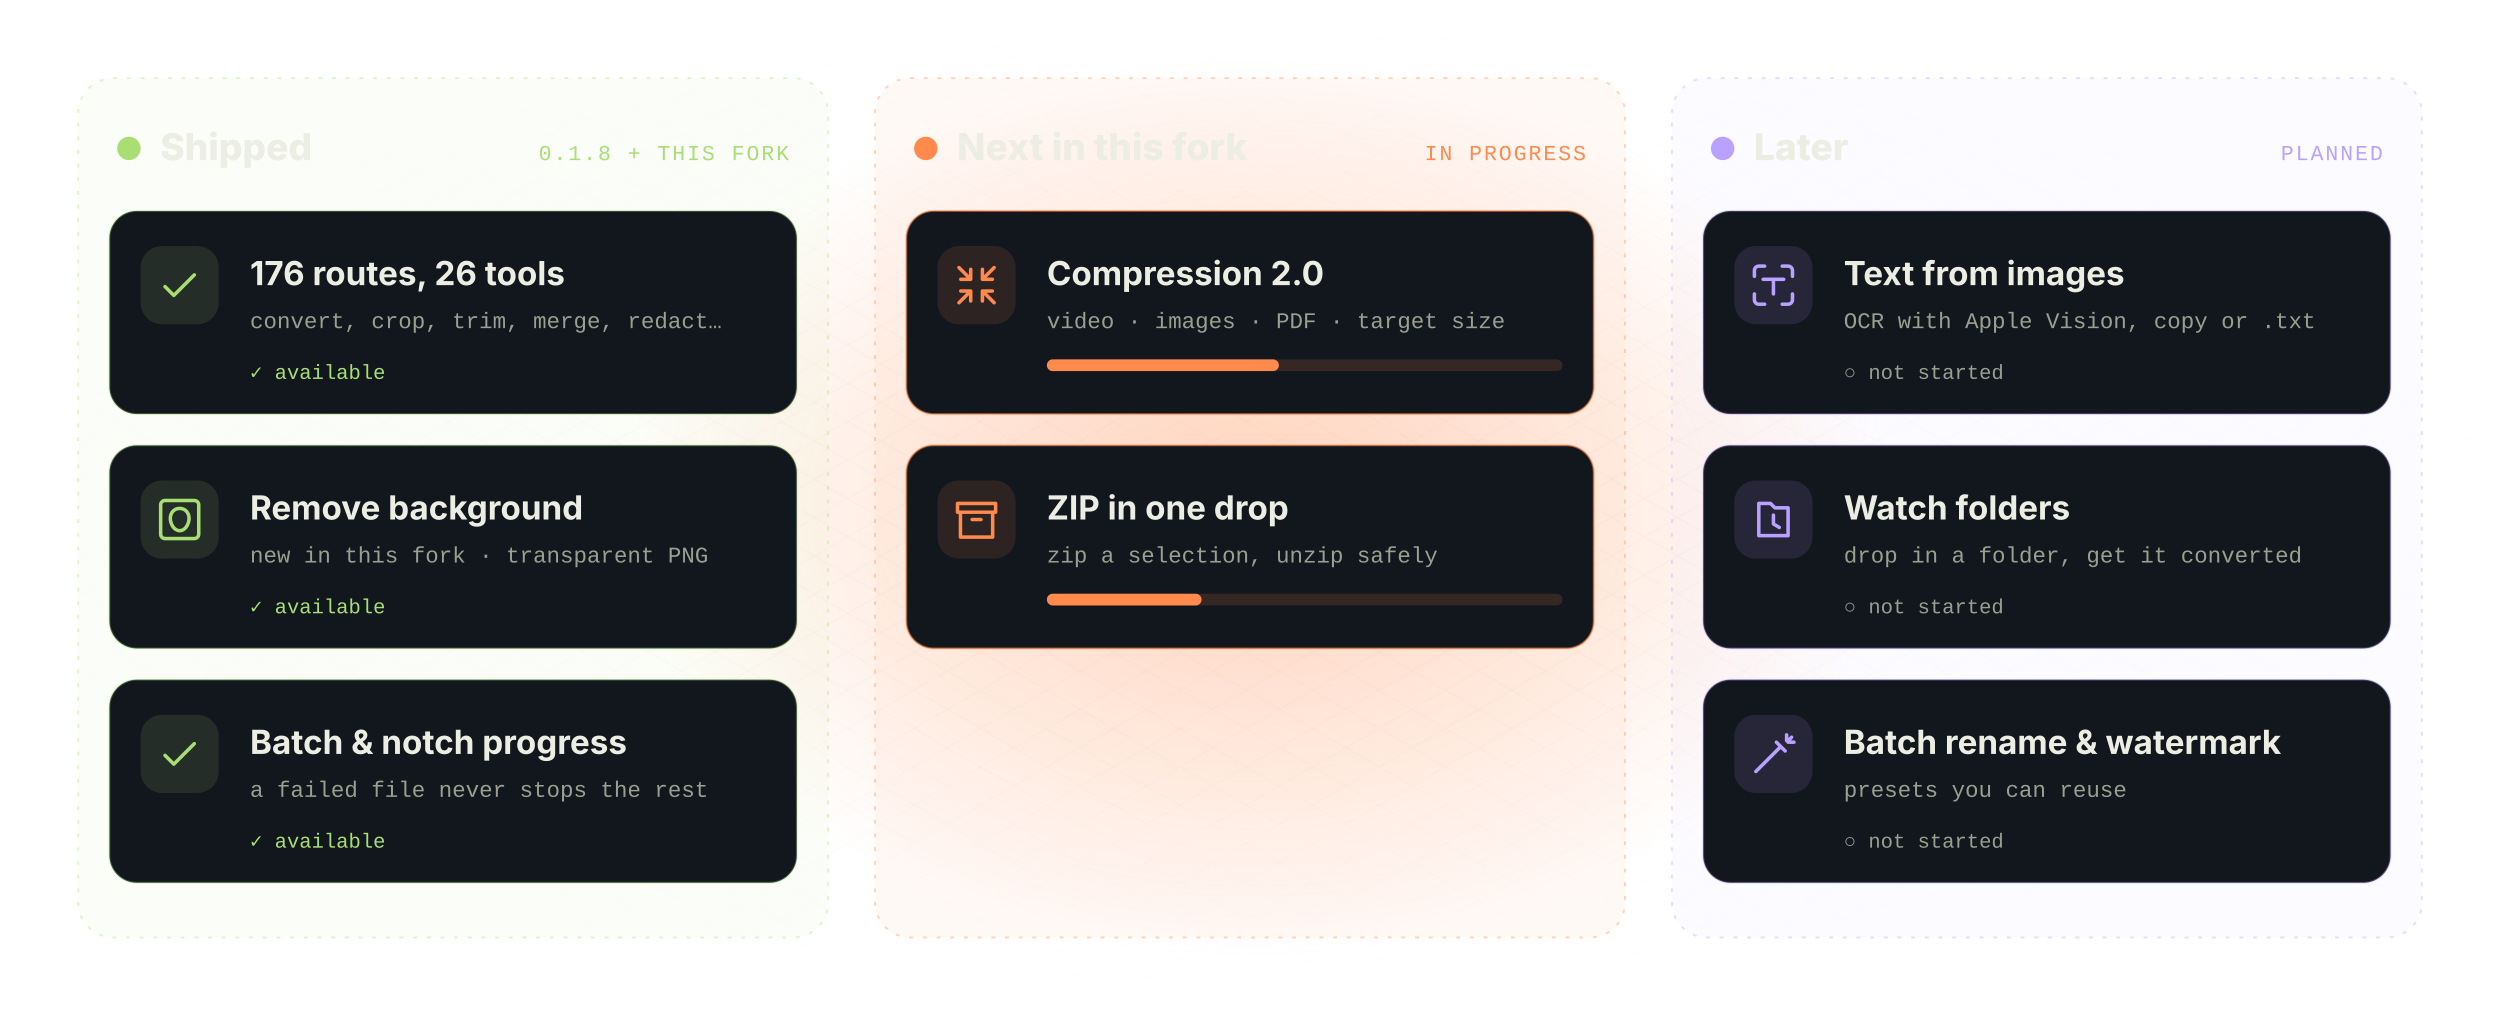
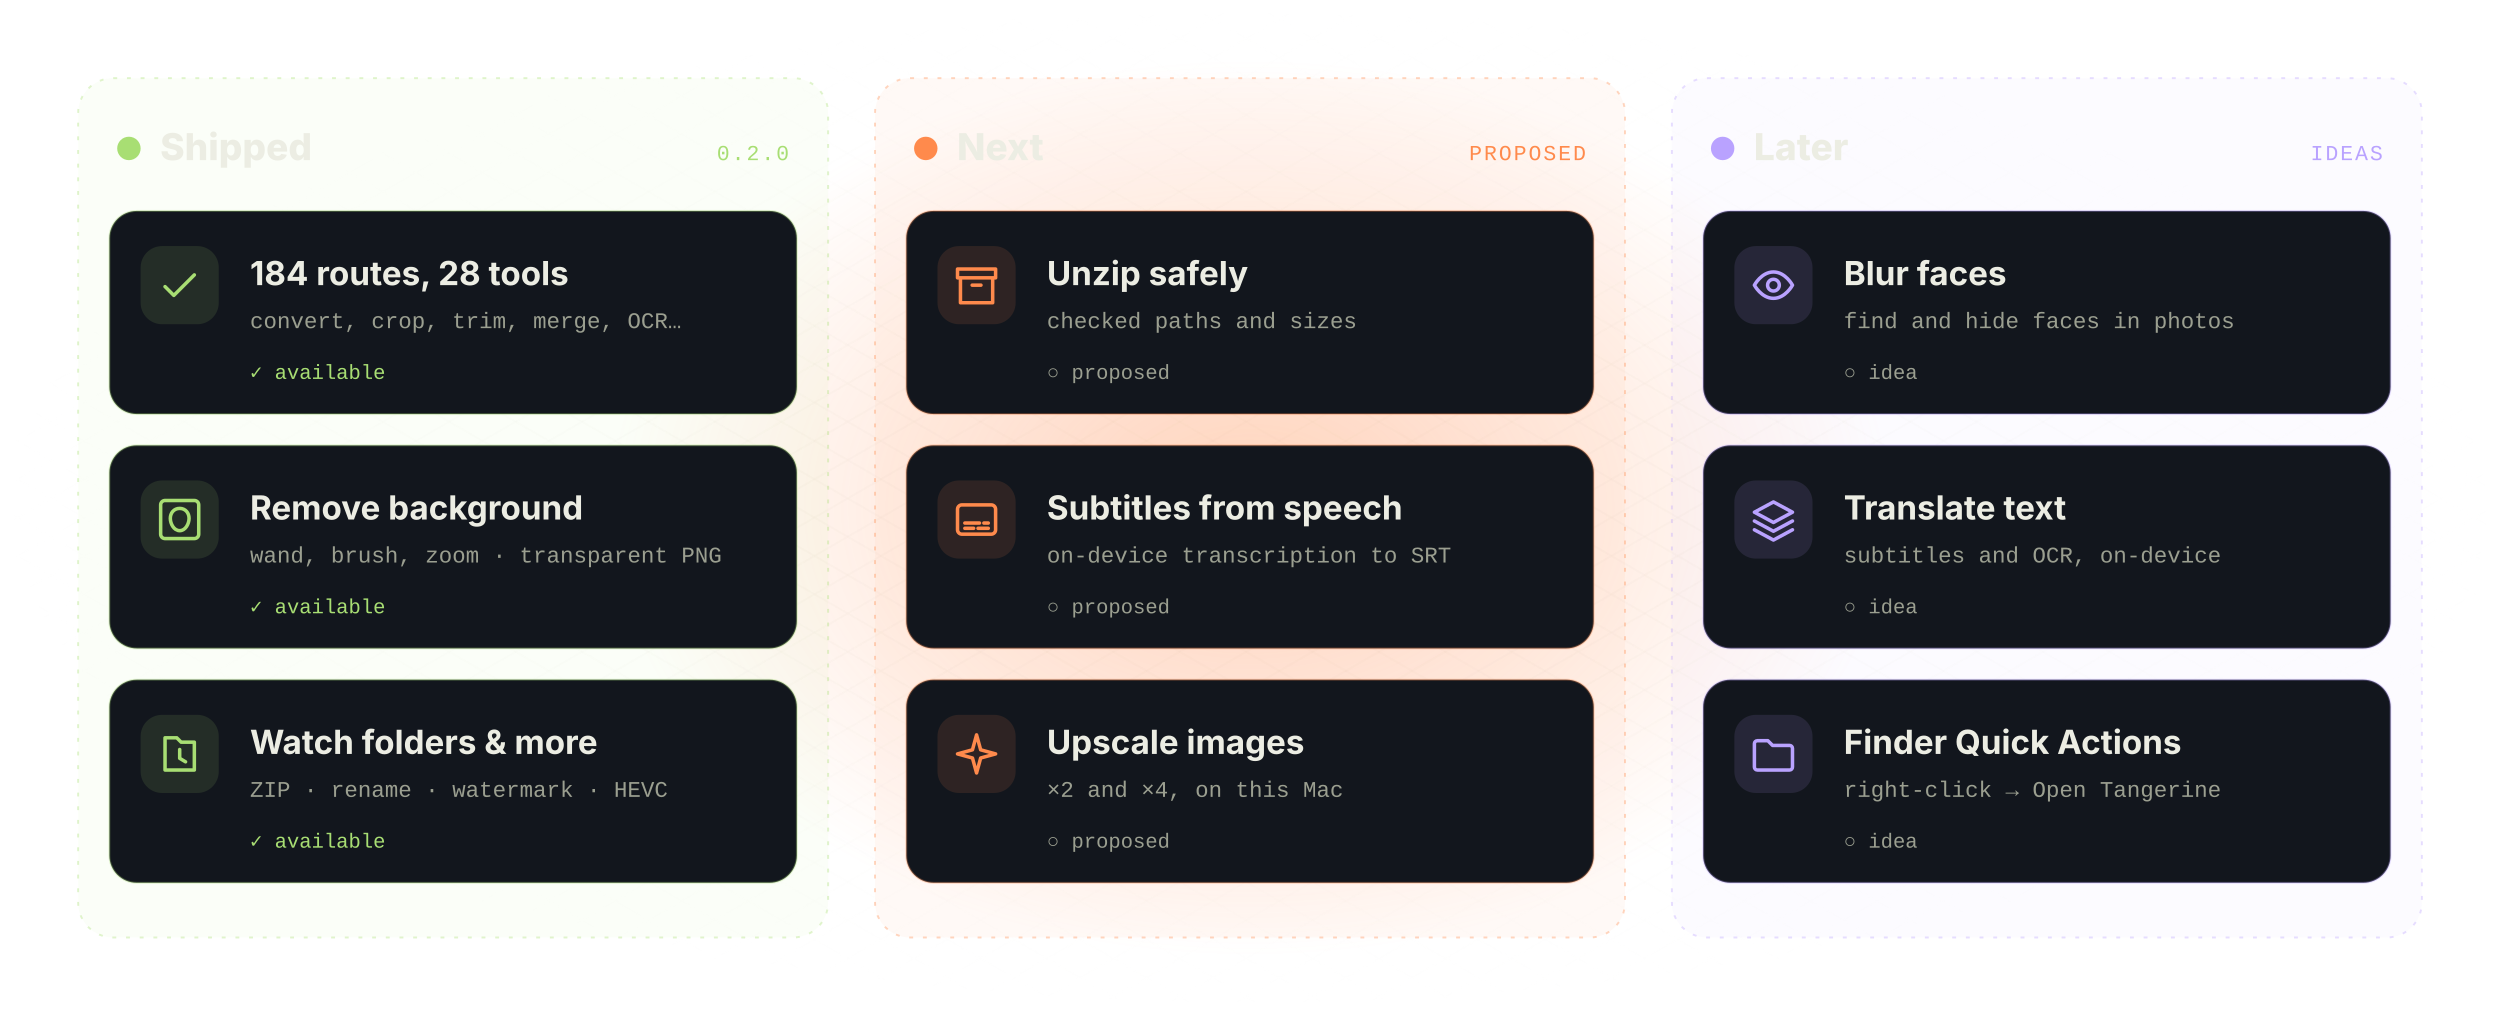
- <svg xmlns="http://www.w3.org/2000/svg" viewBox="0 0 1280 520" width="1280" height="520" role="img" aria-label="Roadmap: shipped (176 routes, 26 tools, background removal), next in this fork (compression 2.0, ZIP), later">
+ <svg xmlns="http://www.w3.org/2000/svg" viewBox="0 0 1280 520" width="1280" height="520" role="img" aria-label="Roadmap: shipped in 0.2.0 (184 routes, 28 tools, background removal, watch folders), proposed next, ideas for later">
  <defs>
    <radialGradient id="glowOrange" cx=".5" cy=".5" r=".5">
      <stop offset="0" stop-color="#ff8a4c" stop-opacity="0.34" />
      <stop offset="1" stop-color="#ff8a4c" stop-opacity="0" />
    </radialGradient>
    <radialGradient id="glowLime" cx=".5" cy=".5" r=".5">
      <stop offset="0" stop-color="#a8de73" stop-opacity="0.24" />
      <stop offset="1" stop-color="#a8de73" stop-opacity="0" />
    </radialGradient>
    <radialGradient id="glowGrape" cx=".5" cy=".5" r=".5">
      <stop offset="0" stop-color="#b9a2ff" stop-opacity="0.24" />
      <stop offset="1" stop-color="#b9a2ff" stop-opacity="0" />
    </radialGradient>
    <radialGradient id="glowBerry" cx=".5" cy=".5" r=".5">
      <stop offset="0" stop-color="#f591c2" stop-opacity="0.21" />
      <stop offset="1" stop-color="#f591c2" stop-opacity="0" />
    </radialGradient>
    <radialGradient id="glowSky" cx=".5" cy=".5" r=".5">
      <stop offset="0" stop-color="#82c6f5" stop-opacity="0.21" />
      <stop offset="1" stop-color="#82c6f5" stop-opacity="0" />
    </radialGradient>
    <radialGradient id="glowLemon" cx=".5" cy=".5" r=".5">
      <stop offset="0" stop-color="#f2c95e" stop-opacity="0.22" />
      <stop offset="1" stop-color="#f2c95e" stop-opacity="0" />
    </radialGradient>
    <radialGradient id="fadeGrad" cx=".5" cy=".5" r=".5">
      <stop offset=".35" stop-color="#fff" stop-opacity="1" />
      <stop offset="1" stop-color="#fff" stop-opacity="0" />
    </radialGradient>
    <mask id="fade" maskUnits="userSpaceOnUse" x="0" y="0" width="1280" height="520">
      <rect width="1280" height="520" fill="url(#fadeGrad)" />
    </mask>
    <filter id="soft" x="-30%" y="-30%" width="160%" height="160%">
      <feGaussianBlur stdDeviation="9" />
    </filter>
    <filter id="softer" x="-30%" y="-30%" width="160%" height="160%">
      <feGaussianBlur stdDeviation="16" />
    </filter>
    <filter id="glow" x="-50%" y="-50%" width="200%" height="200%">
      <feGaussianBlur stdDeviation="3" result="b" />
      <feMerge>
        <feMergeNode in="b" />
        <feMergeNode in="SourceGraphic" />
      </feMerge>
    </filter>
  </defs>
  <style>
    .float { animation: float 6s ease-in-out infinite; }
    .float.d1 { animation-delay: -1.5s; }
    .float.d2 { animation-delay: -3s; }
    .float.d3 { animation-delay: -4.5s; }
    .breathe { animation: breathe 6s ease-in-out infinite; transform-box: fill-box; transform-origin: center; }
    .breathe.d1 { animation-delay: -1.5s; }
    .breathe.d2 { animation-delay: -3s; }
    .breathe.d3 { animation-delay: -4.5s; }
    .twinkle { animation: twinkle 4s ease-in-out infinite; }
    .drift { animation: drift 16s linear infinite; }
    .press { animation: press 6s cubic-bezier(.32,.72,0,1) infinite; }
    .press.k1 { animation-delay: 2s; }
    .press.k2 { animation-delay: 4s; }
    .run { animation: run 1.6s linear infinite; }
    @keyframes float { 0%, 100% { transform: translateY(0) } 50% { transform: translateY(-12px) } }
    @keyframes breathe { 0%, 100% { opacity: .5; transform: scale(1) } 50% { opacity: .3; transform: scale(.9) } }
    @keyframes twinkle { 0%, 100% { opacity: .15 } 50% { opacity: .75 } }
    @keyframes drift { from { transform: translateY(0) } to { transform: translateY(-640px) } }
    @keyframes press { 0%, 4% { transform: translateY(0) } 9%, 28% { transform: translateY(9px) } 34%, 100% { transform: translateY(0) } }
    @keyframes run { to { stroke-dashoffset: -20 } }
    @media (prefers-reduced-motion: reduce) { * { animation: none !important } }
  </style>
  <g mask="url(#fade)">
    <g stroke="#d0d3bf" stroke-opacity="0.07" stroke-width="1">
      <line x1="-2320" y1="0" x2="-1419.33" y2="520" />
      <line x1="-2320" y1="0" x2="-3220.67" y2="520" />
      <line x1="-2286" y1="0" x2="-1385.33" y2="520" />
      <line x1="-2286" y1="0" x2="-3186.67" y2="520" />
      <line x1="-2252" y1="0" x2="-1351.33" y2="520" />
      <line x1="-2252" y1="0" x2="-3152.67" y2="520" />
      <line x1="-2218" y1="0" x2="-1317.33" y2="520" />
      <line x1="-2218" y1="0" x2="-3118.67" y2="520" />
      <line x1="-2184" y1="0" x2="-1283.33" y2="520" />
      <line x1="-2184" y1="0" x2="-3084.67" y2="520" />
      <line x1="-2150" y1="0" x2="-1249.33" y2="520" />
      <line x1="-2150" y1="0" x2="-3050.67" y2="520" />
      <line x1="-2116" y1="0" x2="-1215.33" y2="520" />
      <line x1="-2116" y1="0" x2="-3016.67" y2="520" />
      <line x1="-2082" y1="0" x2="-1181.33" y2="520" />
      <line x1="-2082" y1="0" x2="-2982.67" y2="520" />
      <line x1="-2048" y1="0" x2="-1147.33" y2="520" />
      <line x1="-2048" y1="0" x2="-2948.67" y2="520" />
      <line x1="-2014" y1="0" x2="-1113.33" y2="520" />
      <line x1="-2014" y1="0" x2="-2914.67" y2="520" />
      <line x1="-1980" y1="0" x2="-1079.33" y2="520" />
      <line x1="-1980" y1="0" x2="-2880.67" y2="520" />
      <line x1="-1946" y1="0" x2="-1045.33" y2="520" />
      <line x1="-1946" y1="0" x2="-2846.67" y2="520" />
      <line x1="-1912" y1="0" x2="-1011.33" y2="520" />
      <line x1="-1912" y1="0" x2="-2812.67" y2="520" />
      <line x1="-1878" y1="0" x2="-977.33" y2="520" />
      <line x1="-1878" y1="0" x2="-2778.67" y2="520" />
      <line x1="-1844" y1="0" x2="-943.33" y2="520" />
      <line x1="-1844" y1="0" x2="-2744.67" y2="520" />
      <line x1="-1810" y1="0" x2="-909.33" y2="520" />
      <line x1="-1810" y1="0" x2="-2710.67" y2="520" />
      <line x1="-1776" y1="0" x2="-875.33" y2="520" />
      <line x1="-1776" y1="0" x2="-2676.67" y2="520" />
      <line x1="-1742" y1="0" x2="-841.33" y2="520" />
      <line x1="-1742" y1="0" x2="-2642.67" y2="520" />
      <line x1="-1708" y1="0" x2="-807.33" y2="520" />
      <line x1="-1708" y1="0" x2="-2608.67" y2="520" />
      <line x1="-1674" y1="0" x2="-773.33" y2="520" />
      <line x1="-1674" y1="0" x2="-2574.67" y2="520" />
      <line x1="-1640" y1="0" x2="-739.33" y2="520" />
      <line x1="-1640" y1="0" x2="-2540.67" y2="520" />
      <line x1="-1606" y1="0" x2="-705.33" y2="520" />
      <line x1="-1606" y1="0" x2="-2506.67" y2="520" />
      <line x1="-1572" y1="0" x2="-671.33" y2="520" />
      <line x1="-1572" y1="0" x2="-2472.67" y2="520" />
      <line x1="-1538" y1="0" x2="-637.33" y2="520" />
      <line x1="-1538" y1="0" x2="-2438.67" y2="520" />
      <line x1="-1504" y1="0" x2="-603.33" y2="520" />
      <line x1="-1504" y1="0" x2="-2404.67" y2="520" />
      <line x1="-1470" y1="0" x2="-569.33" y2="520" />
      <line x1="-1470" y1="0" x2="-2370.67" y2="520" />
      <line x1="-1436" y1="0" x2="-535.33" y2="520" />
      <line x1="-1436" y1="0" x2="-2336.67" y2="520" />
      <line x1="-1402" y1="0" x2="-501.33" y2="520" />
      <line x1="-1402" y1="0" x2="-2302.67" y2="520" />
      <line x1="-1368" y1="0" x2="-467.33" y2="520" />
      <line x1="-1368" y1="0" x2="-2268.67" y2="520" />
      <line x1="-1334" y1="0" x2="-433.33" y2="520" />
      <line x1="-1334" y1="0" x2="-2234.67" y2="520" />
      <line x1="-1300" y1="0" x2="-399.33" y2="520" />
      <line x1="-1300" y1="0" x2="-2200.67" y2="520" />
      <line x1="-1266" y1="0" x2="-365.33" y2="520" />
      <line x1="-1266" y1="0" x2="-2166.67" y2="520" />
      <line x1="-1232" y1="0" x2="-331.33" y2="520" />
      <line x1="-1232" y1="0" x2="-2132.67" y2="520" />
      <line x1="-1198" y1="0" x2="-297.33" y2="520" />
      <line x1="-1198" y1="0" x2="-2098.67" y2="520" />
      <line x1="-1164" y1="0" x2="-263.33" y2="520" />
      <line x1="-1164" y1="0" x2="-2064.67" y2="520" />
      <line x1="-1130" y1="0" x2="-229.33" y2="520" />
      <line x1="-1130" y1="0" x2="-2030.67" y2="520" />
      <line x1="-1096" y1="0" x2="-195.33" y2="520" />
      <line x1="-1096" y1="0" x2="-1996.67" y2="520" />
      <line x1="-1062" y1="0" x2="-161.33" y2="520" />
      <line x1="-1062" y1="0" x2="-1962.67" y2="520" />
      <line x1="-1028" y1="0" x2="-127.33" y2="520" />
      <line x1="-1028" y1="0" x2="-1928.67" y2="520" />
      <line x1="-994" y1="0" x2="-93.33" y2="520" />
      <line x1="-994" y1="0" x2="-1894.67" y2="520" />
      <line x1="-960" y1="0" x2="-59.33" y2="520" />
      <line x1="-960" y1="0" x2="-1860.67" y2="520" />
      <line x1="-926" y1="0" x2="-25.33" y2="520" />
      <line x1="-926" y1="0" x2="-1826.67" y2="520" />
      <line x1="-892" y1="0" x2="8.67" y2="520" />
      <line x1="-892" y1="0" x2="-1792.67" y2="520" />
      <line x1="-858" y1="0" x2="42.67" y2="520" />
      <line x1="-858" y1="0" x2="-1758.67" y2="520" />
      <line x1="-824" y1="0" x2="76.67" y2="520" />
      <line x1="-824" y1="0" x2="-1724.67" y2="520" />
      <line x1="-790" y1="0" x2="110.67" y2="520" />
      <line x1="-790" y1="0" x2="-1690.67" y2="520" />
      <line x1="-756" y1="0" x2="144.67" y2="520" />
      <line x1="-756" y1="0" x2="-1656.67" y2="520" />
      <line x1="-722" y1="0" x2="178.67" y2="520" />
      <line x1="-722" y1="0" x2="-1622.67" y2="520" />
      <line x1="-688" y1="0" x2="212.67" y2="520" />
      <line x1="-688" y1="0" x2="-1588.67" y2="520" />
      <line x1="-654" y1="0" x2="246.67" y2="520" />
      <line x1="-654" y1="0" x2="-1554.67" y2="520" />
      <line x1="-620" y1="0" x2="280.67" y2="520" />
      <line x1="-620" y1="0" x2="-1520.67" y2="520" />
      <line x1="-586" y1="0" x2="314.67" y2="520" />
      <line x1="-586" y1="0" x2="-1486.67" y2="520" />
      <line x1="-552" y1="0" x2="348.67" y2="520" />
      <line x1="-552" y1="0" x2="-1452.67" y2="520" />
      <line x1="-518" y1="0" x2="382.67" y2="520" />
      <line x1="-518" y1="0" x2="-1418.67" y2="520" />
      <line x1="-484" y1="0" x2="416.67" y2="520" />
      <line x1="-484" y1="0" x2="-1384.67" y2="520" />
      <line x1="-450" y1="0" x2="450.67" y2="520" />
      <line x1="-450" y1="0" x2="-1350.67" y2="520" />
      <line x1="-416" y1="0" x2="484.67" y2="520" />
      <line x1="-416" y1="0" x2="-1316.67" y2="520" />
      <line x1="-382" y1="0" x2="518.67" y2="520" />
      <line x1="-382" y1="0" x2="-1282.67" y2="520" />
      <line x1="-348" y1="0" x2="552.67" y2="520" />
      <line x1="-348" y1="0" x2="-1248.67" y2="520" />
      <line x1="-314" y1="0" x2="586.67" y2="520" />
      <line x1="-314" y1="0" x2="-1214.67" y2="520" />
      <line x1="-280" y1="0" x2="620.67" y2="520" />
      <line x1="-280" y1="0" x2="-1180.67" y2="520" />
      <line x1="-246" y1="0" x2="654.67" y2="520" />
      <line x1="-246" y1="0" x2="-1146.67" y2="520" />
      <line x1="-212" y1="0" x2="688.67" y2="520" />
      <line x1="-212" y1="0" x2="-1112.67" y2="520" />
      <line x1="-178" y1="0" x2="722.67" y2="520" />
      <line x1="-178" y1="0" x2="-1078.67" y2="520" />
      <line x1="-144" y1="0" x2="756.67" y2="520" />
      <line x1="-144" y1="0" x2="-1044.67" y2="520" />
      <line x1="-110" y1="0" x2="790.67" y2="520" />
      <line x1="-110" y1="0" x2="-1010.67" y2="520" />
      <line x1="-76" y1="0" x2="824.67" y2="520" />
      <line x1="-76" y1="0" x2="-976.67" y2="520" />
      <line x1="-42" y1="0" x2="858.67" y2="520" />
      <line x1="-42" y1="0" x2="-942.67" y2="520" />
      <line x1="-8" y1="0" x2="892.67" y2="520" />
      <line x1="-8" y1="0" x2="-908.67" y2="520" />
      <line x1="26" y1="0" x2="926.67" y2="520" />
      <line x1="26" y1="0" x2="-874.67" y2="520" />
      <line x1="60" y1="0" x2="960.67" y2="520" />
      <line x1="60" y1="0" x2="-840.67" y2="520" />
      <line x1="94" y1="0" x2="994.67" y2="520" />
      <line x1="94" y1="0" x2="-806.67" y2="520" />
      <line x1="128" y1="0" x2="1028.67" y2="520" />
      <line x1="128" y1="0" x2="-772.67" y2="520" />
      <line x1="162" y1="0" x2="1062.67" y2="520" />
      <line x1="162" y1="0" x2="-738.67" y2="520" />
      <line x1="196" y1="0" x2="1096.67" y2="520" />
      <line x1="196" y1="0" x2="-704.67" y2="520" />
      <line x1="230" y1="0" x2="1130.67" y2="520" />
      <line x1="230" y1="0" x2="-670.67" y2="520" />
      <line x1="264" y1="0" x2="1164.67" y2="520" />
      <line x1="264" y1="0" x2="-636.67" y2="520" />
      <line x1="298" y1="0" x2="1198.67" y2="520" />
      <line x1="298" y1="0" x2="-602.67" y2="520" />
      <line x1="332" y1="0" x2="1232.67" y2="520" />
      <line x1="332" y1="0" x2="-568.67" y2="520" />
      <line x1="366" y1="0" x2="1266.67" y2="520" />
      <line x1="366" y1="0" x2="-534.67" y2="520" />
      <line x1="400" y1="0" x2="1300.67" y2="520" />
      <line x1="400" y1="0" x2="-500.67" y2="520" />
      <line x1="434" y1="0" x2="1334.67" y2="520" />
      <line x1="434" y1="0" x2="-466.67" y2="520" />
      <line x1="468" y1="0" x2="1368.67" y2="520" />
      <line x1="468" y1="0" x2="-432.67" y2="520" />
      <line x1="502" y1="0" x2="1402.67" y2="520" />
      <line x1="502" y1="0" x2="-398.67" y2="520" />
      <line x1="536" y1="0" x2="1436.67" y2="520" />
      <line x1="536" y1="0" x2="-364.67" y2="520" />
      <line x1="570" y1="0" x2="1470.67" y2="520" />
      <line x1="570" y1="0" x2="-330.67" y2="520" />
      <line x1="604" y1="0" x2="1504.67" y2="520" />
      <line x1="604" y1="0" x2="-296.67" y2="520" />
      <line x1="638" y1="0" x2="1538.67" y2="520" />
      <line x1="638" y1="0" x2="-262.67" y2="520" />
      <line x1="672" y1="0" x2="1572.67" y2="520" />
      <line x1="672" y1="0" x2="-228.67" y2="520" />
      <line x1="706" y1="0" x2="1606.67" y2="520" />
      <line x1="706" y1="0" x2="-194.67" y2="520" />
      <line x1="740" y1="0" x2="1640.67" y2="520" />
      <line x1="740" y1="0" x2="-160.67" y2="520" />
      <line x1="774" y1="0" x2="1674.67" y2="520" />
      <line x1="774" y1="0" x2="-126.67" y2="520" />
      <line x1="808" y1="0" x2="1708.67" y2="520" />
      <line x1="808" y1="0" x2="-92.67" y2="520" />
      <line x1="842" y1="0" x2="1742.67" y2="520" />
      <line x1="842" y1="0" x2="-58.67" y2="520" />
      <line x1="876" y1="0" x2="1776.67" y2="520" />
      <line x1="876" y1="0" x2="-24.67" y2="520" />
      <line x1="910" y1="0" x2="1810.67" y2="520" />
      <line x1="910" y1="0" x2="9.33" y2="520" />
      <line x1="944" y1="0" x2="1844.67" y2="520" />
      <line x1="944" y1="0" x2="43.33" y2="520" />
      <line x1="978" y1="0" x2="1878.67" y2="520" />
      <line x1="978" y1="0" x2="77.33" y2="520" />
      <line x1="1012" y1="0" x2="1912.67" y2="520" />
      <line x1="1012" y1="0" x2="111.33" y2="520" />
      <line x1="1046" y1="0" x2="1946.67" y2="520" />
      <line x1="1046" y1="0" x2="145.33" y2="520" />
      <line x1="1080" y1="0" x2="1980.67" y2="520" />
      <line x1="1080" y1="0" x2="179.33" y2="520" />
      <line x1="1114" y1="0" x2="2014.67" y2="520" />
      <line x1="1114" y1="0" x2="213.33" y2="520" />
      <line x1="1148" y1="0" x2="2048.67" y2="520" />
      <line x1="1148" y1="0" x2="247.33" y2="520" />
      <line x1="1182" y1="0" x2="2082.67" y2="520" />
      <line x1="1182" y1="0" x2="281.33" y2="520" />
      <line x1="1216" y1="0" x2="2116.67" y2="520" />
      <line x1="1216" y1="0" x2="315.33" y2="520" />
      <line x1="1250" y1="0" x2="2150.67" y2="520" />
      <line x1="1250" y1="0" x2="349.33" y2="520" />
      <line x1="1284" y1="0" x2="2184.67" y2="520" />
      <line x1="1284" y1="0" x2="383.33" y2="520" />
      <line x1="1318" y1="0" x2="2218.67" y2="520" />
      <line x1="1318" y1="0" x2="417.33" y2="520" />
      <line x1="1352" y1="0" x2="2252.67" y2="520" />
      <line x1="1352" y1="0" x2="451.33" y2="520" />
      <line x1="1386" y1="0" x2="2286.67" y2="520" />
      <line x1="1386" y1="0" x2="485.33" y2="520" />
      <line x1="1420" y1="0" x2="2320.67" y2="520" />
      <line x1="1420" y1="0" x2="519.33" y2="520" />
      <line x1="1454" y1="0" x2="2354.67" y2="520" />
      <line x1="1454" y1="0" x2="553.33" y2="520" />
      <line x1="1488" y1="0" x2="2388.67" y2="520" />
      <line x1="1488" y1="0" x2="587.33" y2="520" />
      <line x1="1522" y1="0" x2="2422.67" y2="520" />
      <line x1="1522" y1="0" x2="621.33" y2="520" />
      <line x1="1556" y1="0" x2="2456.67" y2="520" />
      <line x1="1556" y1="0" x2="655.33" y2="520" />
      <line x1="1590" y1="0" x2="2490.67" y2="520" />
      <line x1="1590" y1="0" x2="689.33" y2="520" />
      <line x1="1624" y1="0" x2="2524.67" y2="520" />
      <line x1="1624" y1="0" x2="723.33" y2="520" />
      <line x1="1658" y1="0" x2="2558.67" y2="520" />
      <line x1="1658" y1="0" x2="757.33" y2="520" />
      <line x1="1692" y1="0" x2="2592.67" y2="520" />
      <line x1="1692" y1="0" x2="791.33" y2="520" />
      <line x1="1726" y1="0" x2="2626.67" y2="520" />
      <line x1="1726" y1="0" x2="825.33" y2="520" />
      <line x1="1760" y1="0" x2="2660.67" y2="520" />
      <line x1="1760" y1="0" x2="859.33" y2="520" />
      <line x1="1794" y1="0" x2="2694.67" y2="520" />
      <line x1="1794" y1="0" x2="893.33" y2="520" />
      <line x1="1828" y1="0" x2="2728.67" y2="520" />
      <line x1="1828" y1="0" x2="927.33" y2="520" />
      <line x1="1862" y1="0" x2="2762.67" y2="520" />
      <line x1="1862" y1="0" x2="961.33" y2="520" />
      <line x1="1896" y1="0" x2="2796.67" y2="520" />
      <line x1="1896" y1="0" x2="995.33" y2="520" />
      <line x1="1930" y1="0" x2="2830.67" y2="520" />
      <line x1="1930" y1="0" x2="1029.33" y2="520" />
      <line x1="1964" y1="0" x2="2864.67" y2="520" />
      <line x1="1964" y1="0" x2="1063.33" y2="520" />
      <line x1="1998" y1="0" x2="2898.67" y2="520" />
      <line x1="1998" y1="0" x2="1097.33" y2="520" />
      <line x1="2032" y1="0" x2="2932.67" y2="520" />
      <line x1="2032" y1="0" x2="1131.33" y2="520" />
      <line x1="2066" y1="0" x2="2966.67" y2="520" />
      <line x1="2066" y1="0" x2="1165.33" y2="520" />
      <line x1="2100" y1="0" x2="3000.67" y2="520" />
      <line x1="2100" y1="0" x2="1199.33" y2="520" />
      <line x1="2134" y1="0" x2="3034.67" y2="520" />
      <line x1="2134" y1="0" x2="1233.33" y2="520" />
      <line x1="2168" y1="0" x2="3068.67" y2="520" />
      <line x1="2168" y1="0" x2="1267.33" y2="520" />
      <line x1="2202" y1="0" x2="3102.67" y2="520" />
      <line x1="2202" y1="0" x2="1301.33" y2="520" />
      <line x1="2236" y1="0" x2="3136.67" y2="520" />
      <line x1="2236" y1="0" x2="1335.33" y2="520" />
      <line x1="2270" y1="0" x2="3170.67" y2="520" />
      <line x1="2270" y1="0" x2="1369.33" y2="520" />
      <line x1="2304" y1="0" x2="3204.67" y2="520" />
      <line x1="2304" y1="0" x2="1403.33" y2="520" />
    </g>
  </g>
  <ellipse cx="640" cy="260" rx="330" ry="230" fill="url(#glowOrange)" />
  <rect x="40" y="40" width="384" height="440" rx="18" fill="#a8de73" fill-opacity=".05" stroke="#a8de73" stroke-opacity=".35" stroke-dasharray="2 5" />
  <circle cx="66" cy="76" r="6" fill="#a8de73" />
  <text x="82" y="82" font-family="-apple-system, BlinkMacSystemFont, 'SF Pro Display', Inter, 'Segoe UI', Helvetica, Arial, sans-serif" font-size="19" font-weight="800" fill="#ecede3">Shipped</text>
-   <text x="404" y="82" text-anchor="end" font-family="ui-monospace, SFMono-Regular, Menlo, Consolas, 'Liberation Mono', monospace" font-size="11" letter-spacing="1" fill="#a8de73">0.1.8 + THIS FORK</text>
+   <text x="404" y="82" text-anchor="end" font-family="ui-monospace, SFMono-Regular, Menlo, Consolas, 'Liberation Mono', monospace" font-size="11" letter-spacing="1" fill="#a8de73">0.2.0</text>
  <g>
    <rect x="56" y="108" width="352" height="104" rx="14" fill="#12161d" stroke="#a8de73" stroke-opacity="0.3" />
    <rect x="72" y="126" width="40" height="40" rx="11" fill="#a8de73" fill-opacity=".12" />
    <path d="M3 8.5l3 3 7-7" transform="translate(80 134) scale(1.5)" fill="none" stroke="#a8de73" stroke-width="1.2" stroke-linecap="round" stroke-linejoin="round" />
-     <text x="128" y="146" font-family="-apple-system, BlinkMacSystemFont, 'SF Pro Display', Inter, 'Segoe UI', Helvetica, Arial, sans-serif" font-size="17" font-weight="700" fill="#ecede3">176 routes, 26 tools</text>
-     <text x="128" y="168" font-family="ui-monospace, SFMono-Regular, Menlo, Consolas, 'Liberation Mono', monospace" font-size="11.5" fill="#9b9f90">convert, crop, trim, merge, redact…</text>
+     <text x="128" y="146" font-family="-apple-system, BlinkMacSystemFont, 'SF Pro Display', Inter, 'Segoe UI', Helvetica, Arial, sans-serif" font-size="17" font-weight="700" fill="#ecede3">184 routes, 28 tools</text>
+     <text x="128" y="168" font-family="ui-monospace, SFMono-Regular, Menlo, Consolas, 'Liberation Mono', monospace" font-size="11.5" fill="#9b9f90">convert, crop, trim, merge, OCR…</text>
    <text x="128" y="194" font-family="ui-monospace, SFMono-Regular, Menlo, Consolas, 'Liberation Mono', monospace" font-size="10.5" fill="#a8de73">✓ available</text>
  </g>
  <g>
    <rect x="56" y="228" width="352" height="104" rx="14" fill="#12161d" stroke="#a8de73" stroke-opacity="0.3" />
    <rect x="72" y="246" width="40" height="40" rx="11" fill="#a8de73" fill-opacity=".12" />
    <path d="M3 1.5h10A1.5 1.5 0 0 1 14.5 3v10a1.5 1.5 0 0 1-1.5 1.5H3A1.5 1.5 0 0 1 1.5 13V3A1.5 1.5 0 0 1 3 1.5ZM8 4.2c2 0 3.2 1.6 3.2 3.4S10 11.8 8 11.8 4.8 9.4 4.8 7.6 6 4.2 8 4.2Z" transform="translate(80 254) scale(1.5)" fill="none" stroke="#a8de73" stroke-width="1.2" stroke-linecap="round" stroke-linejoin="round" />
    <text x="128" y="266" font-family="-apple-system, BlinkMacSystemFont, 'SF Pro Display', Inter, 'Segoe UI', Helvetica, Arial, sans-serif" font-size="17" font-weight="700" fill="#ecede3">Remove background</text>
-     <text x="128" y="288" font-family="ui-monospace, SFMono-Regular, Menlo, Consolas, 'Liberation Mono', monospace" font-size="11.5" fill="#9b9f90">new in this fork · transparent PNG</text>
+     <text x="128" y="288" font-family="ui-monospace, SFMono-Regular, Menlo, Consolas, 'Liberation Mono', monospace" font-size="11.5" fill="#9b9f90">wand, brush, zoom · transparent PNG</text>
    <text x="128" y="314" font-family="ui-monospace, SFMono-Regular, Menlo, Consolas, 'Liberation Mono', monospace" font-size="10.5" fill="#a8de73">✓ available</text>
  </g>
  <g>
    <rect x="56" y="348" width="352" height="104" rx="14" fill="#12161d" stroke="#a8de73" stroke-opacity="0.3" />
    <rect x="72" y="366" width="40" height="40" rx="11" fill="#a8de73" fill-opacity=".12" />
-     <path d="M3 8.5l3 3 7-7" transform="translate(80 374) scale(1.5)" fill="none" stroke="#a8de73" stroke-width="1.2" stroke-linecap="round" stroke-linejoin="round" />
-     <text x="128" y="386" font-family="-apple-system, BlinkMacSystemFont, 'SF Pro Display', Inter, 'Segoe UI', Helvetica, Arial, sans-serif" font-size="17" font-weight="700" fill="#ecede3">Batch &amp; notch progress</text>
-     <text x="128" y="408" font-family="ui-monospace, SFMono-Regular, Menlo, Consolas, 'Liberation Mono', monospace" font-size="11.5" fill="#9b9f90">a failed file never stops the rest</text>
+     <path d="M3 2.5h4l1.5 1.5h4.5v9.5H3ZM8 6.5v3l2 1.2" transform="translate(80 374) scale(1.5)" fill="none" stroke="#a8de73" stroke-width="1.2" stroke-linecap="round" stroke-linejoin="round" />
+     <text x="128" y="386" font-family="-apple-system, BlinkMacSystemFont, 'SF Pro Display', Inter, 'Segoe UI', Helvetica, Arial, sans-serif" font-size="17" font-weight="700" fill="#ecede3">Watch folders &amp; more</text>
+     <text x="128" y="408" font-family="ui-monospace, SFMono-Regular, Menlo, Consolas, 'Liberation Mono', monospace" font-size="11.5" fill="#9b9f90">ZIP · rename · watermark · HEVC</text>
    <text x="128" y="434" font-family="ui-monospace, SFMono-Regular, Menlo, Consolas, 'Liberation Mono', monospace" font-size="10.5" fill="#a8de73">✓ available</text>
  </g>
  <rect x="448" y="40" width="384" height="440" rx="18" fill="#ff8a4c" fill-opacity=".05" stroke="#ff8a4c" stroke-opacity=".35" stroke-dasharray="2 5" />
-   <circle cx="474" cy="76" r="6" fill="#ff8a4c">
-     <animate attributeName="r" values="6;9;6" dur="1.6s" repeatCount="indefinite" />
-     <animate attributeName="opacity" values="1;.4;1" dur="1.6s" repeatCount="indefinite" />
-   </circle>
-   <text x="490" y="82" font-family="-apple-system, BlinkMacSystemFont, 'SF Pro Display', Inter, 'Segoe UI', Helvetica, Arial, sans-serif" font-size="19" font-weight="800" fill="#ecede3">Next in this fork</text>
-   <text x="812" y="82" text-anchor="end" font-family="ui-monospace, SFMono-Regular, Menlo, Consolas, 'Liberation Mono', monospace" font-size="11" letter-spacing="1" fill="#ff8a4c">IN PROGRESS</text>
-   <g class="float d0" style="animation-duration:7s">
-     <rect x="464" y="108" width="352" height="104" rx="14" fill="#12161d" stroke="#ff8a4c" stroke-opacity="0.55" />
+   <circle cx="474" cy="76" r="6" fill="#ff8a4c" />
+   <text x="490" y="82" font-family="-apple-system, BlinkMacSystemFont, 'SF Pro Display', Inter, 'Segoe UI', Helvetica, Arial, sans-serif" font-size="19" font-weight="800" fill="#ecede3">Next</text>
+   <text x="812" y="82" text-anchor="end" font-family="ui-monospace, SFMono-Regular, Menlo, Consolas, 'Liberation Mono', monospace" font-size="11" letter-spacing="1" fill="#ff8a4c">PROPOSED</text>
+   <g>
+     <rect x="464" y="108" width="352" height="104" rx="14" fill="#12161d" stroke="#ff8a4c" stroke-opacity="0.3" />
    <rect x="480" y="126" width="40" height="40" rx="11" fill="#ff8a4c" fill-opacity=".12" />
-     <path d="M2 2l4 4M6 2.6V6H2.6M14 14l-4-4M10 13.4V10h3.4M14 2l-4 4M10 2.6V6h3.4M2 14l4-4M6 13.4V10H2.6" transform="translate(488 134) scale(1.5)" fill="none" stroke="#ff8a4c" stroke-width="1.2" stroke-linecap="round" stroke-linejoin="round" />
-     <text x="536" y="146" font-family="-apple-system, BlinkMacSystemFont, 'SF Pro Display', Inter, 'Segoe UI', Helvetica, Arial, sans-serif" font-size="17" font-weight="700" fill="#ecede3">Compression 2.0</text>
-     <text x="536" y="168" font-family="ui-monospace, SFMono-Regular, Menlo, Consolas, 'Liberation Mono', monospace" font-size="11.5" fill="#9b9f90">video · images · PDF · target size</text>
-     <rect x="536" y="184" width="264" height="6" rx="3" fill="#ff8a4c" fill-opacity=".15" />
-     <rect x="536" y="184" width="118.8" height="6" rx="3" fill="#ff8a4c">
-       <animate attributeName="width" values="71.28;118.8;118.8;71.28" keyTimes="0;.4;.85;1" dur="5s" begin="0s" repeatCount="indefinite" />
-     </rect>
-   </g>
-   <g class="float d1" style="animation-duration:8s">
-     <rect x="464" y="228" width="352" height="104" rx="14" fill="#12161d" stroke="#ff8a4c" stroke-opacity="0.55" />
+     <path d="M1.5 2.5h13v3h-13ZM2.5 5.5h11v8.5h-11ZM6.5 8h3" transform="translate(488 134) scale(1.5)" fill="none" stroke="#ff8a4c" stroke-width="1.2" stroke-linecap="round" stroke-linejoin="round" />
+     <text x="536" y="146" font-family="-apple-system, BlinkMacSystemFont, 'SF Pro Display', Inter, 'Segoe UI', Helvetica, Arial, sans-serif" font-size="17" font-weight="700" fill="#ecede3">Unzip safely</text>
+     <text x="536" y="168" font-family="ui-monospace, SFMono-Regular, Menlo, Consolas, 'Liberation Mono', monospace" font-size="11.5" fill="#9b9f90">checked paths and sizes</text>
+     <text x="536" y="194" font-family="ui-monospace, SFMono-Regular, Menlo, Consolas, 'Liberation Mono', monospace" font-size="10.5" fill="#9b9f90">○ proposed</text>
+   </g>
+   <g>
+     <rect x="464" y="228" width="352" height="104" rx="14" fill="#12161d" stroke="#ff8a4c" stroke-opacity="0.3" />
    <rect x="480" y="246" width="40" height="40" rx="11" fill="#ff8a4c" fill-opacity=".12" />
-     <path d="M1.5 2.5h13v3h-13ZM2.5 5.5h11v8.5h-11ZM6.5 8h3" transform="translate(488 254) scale(1.5)" fill="none" stroke="#ff8a4c" stroke-width="1.2" stroke-linecap="round" stroke-linejoin="round" />
-     <text x="536" y="266" font-family="-apple-system, BlinkMacSystemFont, 'SF Pro Display', Inter, 'Segoe UI', Helvetica, Arial, sans-serif" font-size="17" font-weight="700" fill="#ecede3">ZIP in one drop</text>
-     <text x="536" y="288" font-family="ui-monospace, SFMono-Regular, Menlo, Consolas, 'Liberation Mono', monospace" font-size="11.5" fill="#9b9f90">zip a selection, unzip safely</text>
-     <rect x="536" y="304" width="264" height="6" rx="3" fill="#ff8a4c" fill-opacity=".15" />
-     <rect x="536" y="304" width="79.2" height="6" rx="3" fill="#ff8a4c">
-       <animate attributeName="width" values="47.52;79.2;79.2;47.52" keyTimes="0;.4;.85;1" dur="5s" begin="0.4s" repeatCount="indefinite" />
-     </rect>
+     <path d="M3 3h10a1.5 1.5 0 0 1 1.5 1.5v7A1.5 1.5 0 0 1 13 13H3a1.5 1.5 0 0 1-1.5-1.5v-7A1.5 1.5 0 0 1 3 3ZM4 9.2h5M10.5 9.2H12M4 11h3M8.5 11H12" transform="translate(488 254) scale(1.5)" fill="none" stroke="#ff8a4c" stroke-width="1.2" stroke-linecap="round" stroke-linejoin="round" />
+     <text x="536" y="266" font-family="-apple-system, BlinkMacSystemFont, 'SF Pro Display', Inter, 'Segoe UI', Helvetica, Arial, sans-serif" font-size="17" font-weight="700" fill="#ecede3">Subtitles from speech</text>
+     <text x="536" y="288" font-family="ui-monospace, SFMono-Regular, Menlo, Consolas, 'Liberation Mono', monospace" font-size="11.5" fill="#9b9f90">on-device transcription to SRT</text>
+     <text x="536" y="314" font-family="ui-monospace, SFMono-Regular, Menlo, Consolas, 'Liberation Mono', monospace" font-size="10.5" fill="#9b9f90">○ proposed</text>
+   </g>
+   <g>
+     <rect x="464" y="348" width="352" height="104" rx="14" fill="#12161d" stroke="#ff8a4c" stroke-opacity="0.3" />
+     <rect x="480" y="366" width="40" height="40" rx="11" fill="#ff8a4c" fill-opacity=".12" />
+     <path d="M8 1.5 9.4 6.6 14.5 8 9.4 9.4 8 14.5 6.6 9.4 1.5 8 6.6 6.6Z" transform="translate(488 374) scale(1.5)" fill="none" stroke="#ff8a4c" stroke-width="1.2" stroke-linecap="round" stroke-linejoin="round" />
+     <text x="536" y="386" font-family="-apple-system, BlinkMacSystemFont, 'SF Pro Display', Inter, 'Segoe UI', Helvetica, Arial, sans-serif" font-size="17" font-weight="700" fill="#ecede3">Upscale images</text>
+     <text x="536" y="408" font-family="ui-monospace, SFMono-Regular, Menlo, Consolas, 'Liberation Mono', monospace" font-size="11.5" fill="#9b9f90">×2 and ×4, on this Mac</text>
+     <text x="536" y="434" font-family="ui-monospace, SFMono-Regular, Menlo, Consolas, 'Liberation Mono', monospace" font-size="10.5" fill="#9b9f90">○ proposed</text>
  </g>
  <rect x="856" y="40" width="384" height="440" rx="18" fill="#b9a2ff" fill-opacity=".05" stroke="#b9a2ff" stroke-opacity=".35" stroke-dasharray="2 5" />
  <circle cx="882" cy="76" r="6" fill="#b9a2ff" />
  <text x="898" y="82" font-family="-apple-system, BlinkMacSystemFont, 'SF Pro Display', Inter, 'Segoe UI', Helvetica, Arial, sans-serif" font-size="19" font-weight="800" fill="#ecede3">Later</text>
-   <text x="1220" y="82" text-anchor="end" font-family="ui-monospace, SFMono-Regular, Menlo, Consolas, 'Liberation Mono', monospace" font-size="11" letter-spacing="1" fill="#b9a2ff">PLANNED</text>
+   <text x="1220" y="82" text-anchor="end" font-family="ui-monospace, SFMono-Regular, Menlo, Consolas, 'Liberation Mono', monospace" font-size="11" letter-spacing="1" fill="#b9a2ff">IDEAS</text>
  <g>
    <rect x="872" y="108" width="352" height="104" rx="14" fill="#12161d" stroke="#b9a2ff" stroke-opacity="0.3" />
    <rect x="888" y="126" width="40" height="40" rx="11" fill="#b9a2ff" fill-opacity=".12" />
-     <path d="M1.5 5V3a1.5 1.5 0 0 1 1.5-1.5h2M11 1.5h2A1.5 1.5 0 0 1 14.5 3v2M14.5 11v2a1.5 1.5 0 0 1-1.5 1.5h-2M5 14.5H3A1.5 1.5 0 0 1 1.5 13v-2M4.5 6h7M8 6v5" transform="translate(896 134) scale(1.5)" fill="none" stroke="#b9a2ff" stroke-width="1.2" stroke-linecap="round" stroke-linejoin="round" />
-     <text x="944" y="146" font-family="-apple-system, BlinkMacSystemFont, 'SF Pro Display', Inter, 'Segoe UI', Helvetica, Arial, sans-serif" font-size="17" font-weight="700" fill="#ecede3">Text from images</text>
-     <text x="944" y="168" font-family="ui-monospace, SFMono-Regular, Menlo, Consolas, 'Liberation Mono', monospace" font-size="11.5" fill="#9b9f90">OCR with Apple Vision, copy or .txt</text>
-     <text x="944" y="194" font-family="ui-monospace, SFMono-Regular, Menlo, Consolas, 'Liberation Mono', monospace" font-size="10.5" fill="#9b9f90">○ not started</text>
+     <path d="M1.5 8s2.4-4.5 6.5-4.5S14.5 8 14.5 8 12.1 12.5 8 12.5 1.5 8 1.5 8ZM10 8a2 2 0 1 1-4 0a2 2 0 1 1 4 0" transform="translate(896 134) scale(1.5)" fill="none" stroke="#b9a2ff" stroke-width="1.2" stroke-linecap="round" stroke-linejoin="round" />
+     <text x="944" y="146" font-family="-apple-system, BlinkMacSystemFont, 'SF Pro Display', Inter, 'Segoe UI', Helvetica, Arial, sans-serif" font-size="17" font-weight="700" fill="#ecede3">Blur faces</text>
+     <text x="944" y="168" font-family="ui-monospace, SFMono-Regular, Menlo, Consolas, 'Liberation Mono', monospace" font-size="11.5" fill="#9b9f90">find and hide faces in photos</text>
+     <text x="944" y="194" font-family="ui-monospace, SFMono-Regular, Menlo, Consolas, 'Liberation Mono', monospace" font-size="10.5" fill="#9b9f90">○ idea</text>
  </g>
  <g>
    <rect x="872" y="228" width="352" height="104" rx="14" fill="#12161d" stroke="#b9a2ff" stroke-opacity="0.3" />
    <rect x="888" y="246" width="40" height="40" rx="11" fill="#b9a2ff" fill-opacity=".12" />
-     <path d="M3 2.5h4l1.5 1.5h4.5v9.5H3ZM8 6.5v3l2 1.2" transform="translate(896 254) scale(1.5)" fill="none" stroke="#b9a2ff" stroke-width="1.2" stroke-linecap="round" stroke-linejoin="round" />
-     <text x="944" y="266" font-family="-apple-system, BlinkMacSystemFont, 'SF Pro Display', Inter, 'Segoe UI', Helvetica, Arial, sans-serif" font-size="17" font-weight="700" fill="#ecede3">Watch folders</text>
-     <text x="944" y="288" font-family="ui-monospace, SFMono-Regular, Menlo, Consolas, 'Liberation Mono', monospace" font-size="11.5" fill="#9b9f90">drop in a folder, get it converted</text>
-     <text x="944" y="314" font-family="ui-monospace, SFMono-Regular, Menlo, Consolas, 'Liberation Mono', monospace" font-size="10.5" fill="#9b9f90">○ not started</text>
+     <path d="M8 2 14.5 5.5 8 9 1.5 5.5ZM1.5 8.5 8 12l6.5-3.5M1.5 11.5 8 15l6.5-3.5" transform="translate(896 254) scale(1.5)" fill="none" stroke="#b9a2ff" stroke-width="1.2" stroke-linecap="round" stroke-linejoin="round" />
+     <text x="944" y="266" font-family="-apple-system, BlinkMacSystemFont, 'SF Pro Display', Inter, 'Segoe UI', Helvetica, Arial, sans-serif" font-size="17" font-weight="700" fill="#ecede3">Translate text</text>
+     <text x="944" y="288" font-family="ui-monospace, SFMono-Regular, Menlo, Consolas, 'Liberation Mono', monospace" font-size="11.5" fill="#9b9f90">subtitles and OCR, on-device</text>
+     <text x="944" y="314" font-family="ui-monospace, SFMono-Regular, Menlo, Consolas, 'Liberation Mono', monospace" font-size="10.5" fill="#9b9f90">○ idea</text>
  </g>
  <g>
    <rect x="872" y="348" width="352" height="104" rx="14" fill="#12161d" stroke="#b9a2ff" stroke-opacity="0.3" />
    <rect x="888" y="366" width="40" height="40" rx="11" fill="#b9a2ff" fill-opacity=".12" />
-     <path d="M2 14 10.5 5.5M9 4l3 3M12.5 1.5v2M15 4h-2M14.2 2.3l-1.2 1.2" transform="translate(896 374) scale(1.5)" fill="none" stroke="#b9a2ff" stroke-width="1.2" stroke-linecap="round" stroke-linejoin="round" />
-     <text x="944" y="386" font-family="-apple-system, BlinkMacSystemFont, 'SF Pro Display', Inter, 'Segoe UI', Helvetica, Arial, sans-serif" font-size="17" font-weight="700" fill="#ecede3">Batch rename &amp; watermark</text>
-     <text x="944" y="408" font-family="ui-monospace, SFMono-Regular, Menlo, Consolas, 'Liberation Mono', monospace" font-size="11.5" fill="#9b9f90">presets you can reuse</text>
-     <text x="944" y="434" font-family="ui-monospace, SFMono-Regular, Menlo, Consolas, 'Liberation Mono', monospace" font-size="10.5" fill="#9b9f90">○ not started</text>
+     <path d="M1.5 4.5a1 1 0 0 1 1-1h3.6l1.6 1.6h5.8a1 1 0 0 1 1 1v6.4a1 1 0 0 1-1 1h-11a1 1 0 0 1-1-1Z" transform="translate(896 374) scale(1.5)" fill="none" stroke="#b9a2ff" stroke-width="1.2" stroke-linecap="round" stroke-linejoin="round" />
+     <text x="944" y="386" font-family="-apple-system, BlinkMacSystemFont, 'SF Pro Display', Inter, 'Segoe UI', Helvetica, Arial, sans-serif" font-size="17" font-weight="700" fill="#ecede3">Finder Quick Actions</text>
+     <text x="944" y="408" font-family="ui-monospace, SFMono-Regular, Menlo, Consolas, 'Liberation Mono', monospace" font-size="11.5" fill="#9b9f90">right-click → Open Tangerine</text>
+     <text x="944" y="434" font-family="ui-monospace, SFMono-Regular, Menlo, Consolas, 'Liberation Mono', monospace" font-size="10.5" fill="#9b9f90">○ idea</text>
  </g>
</svg>
